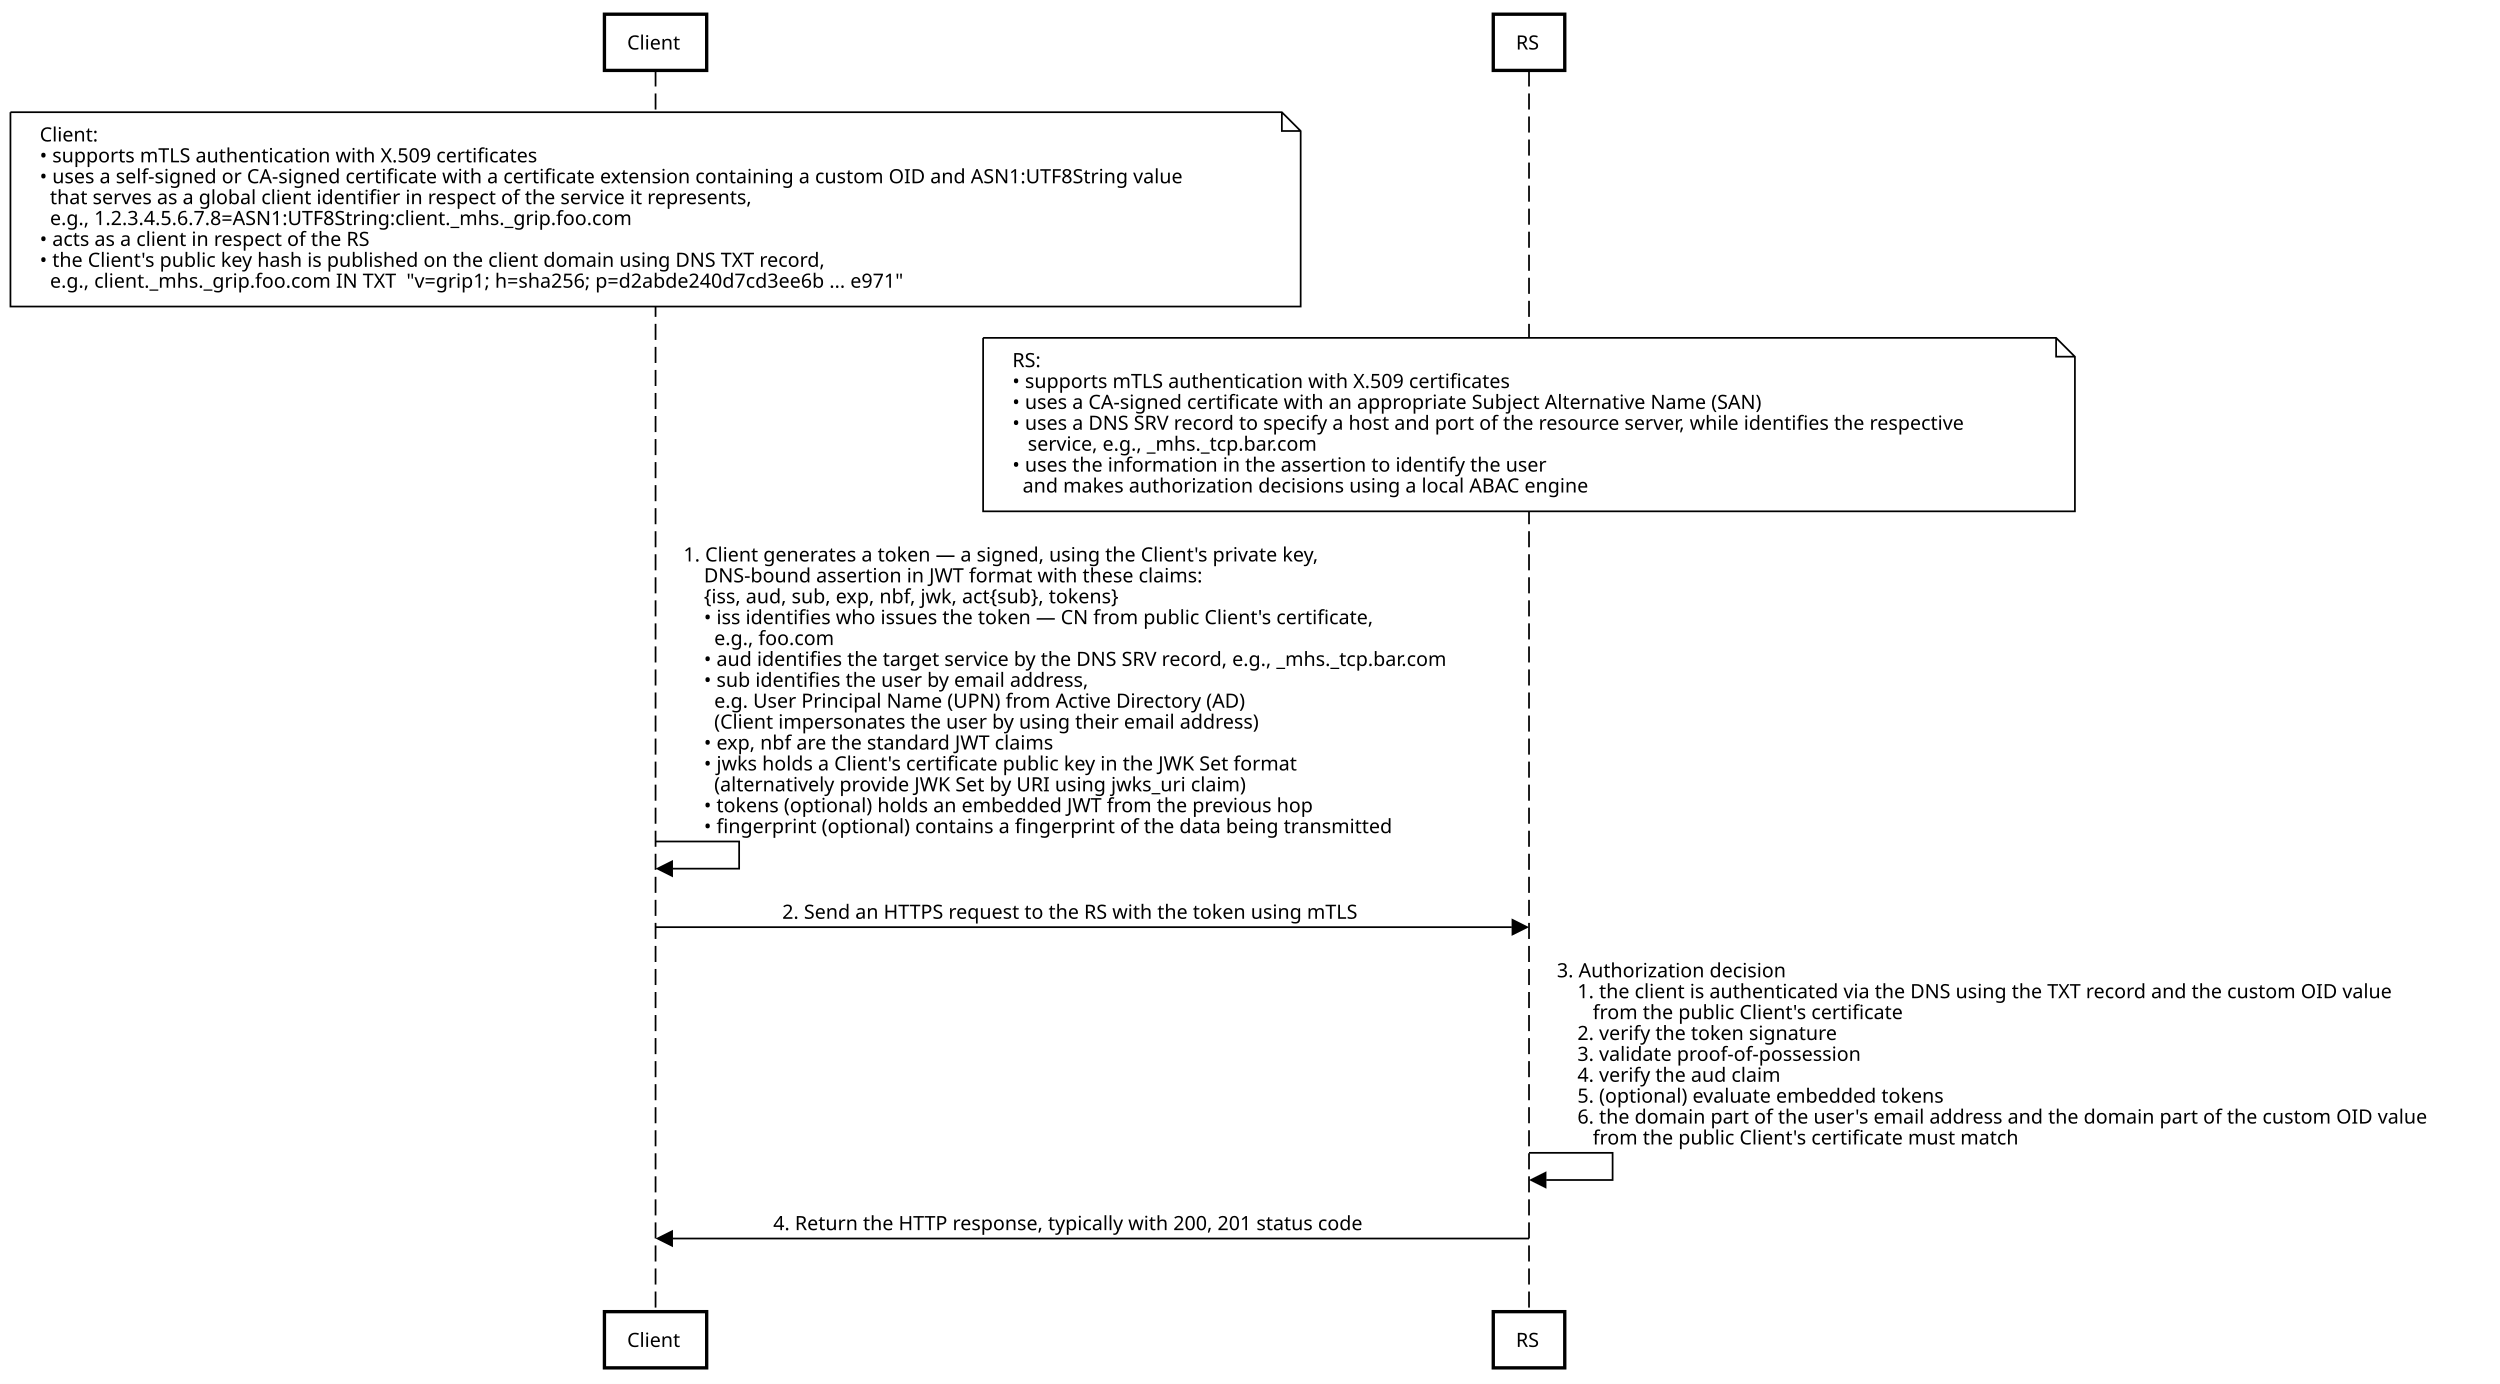
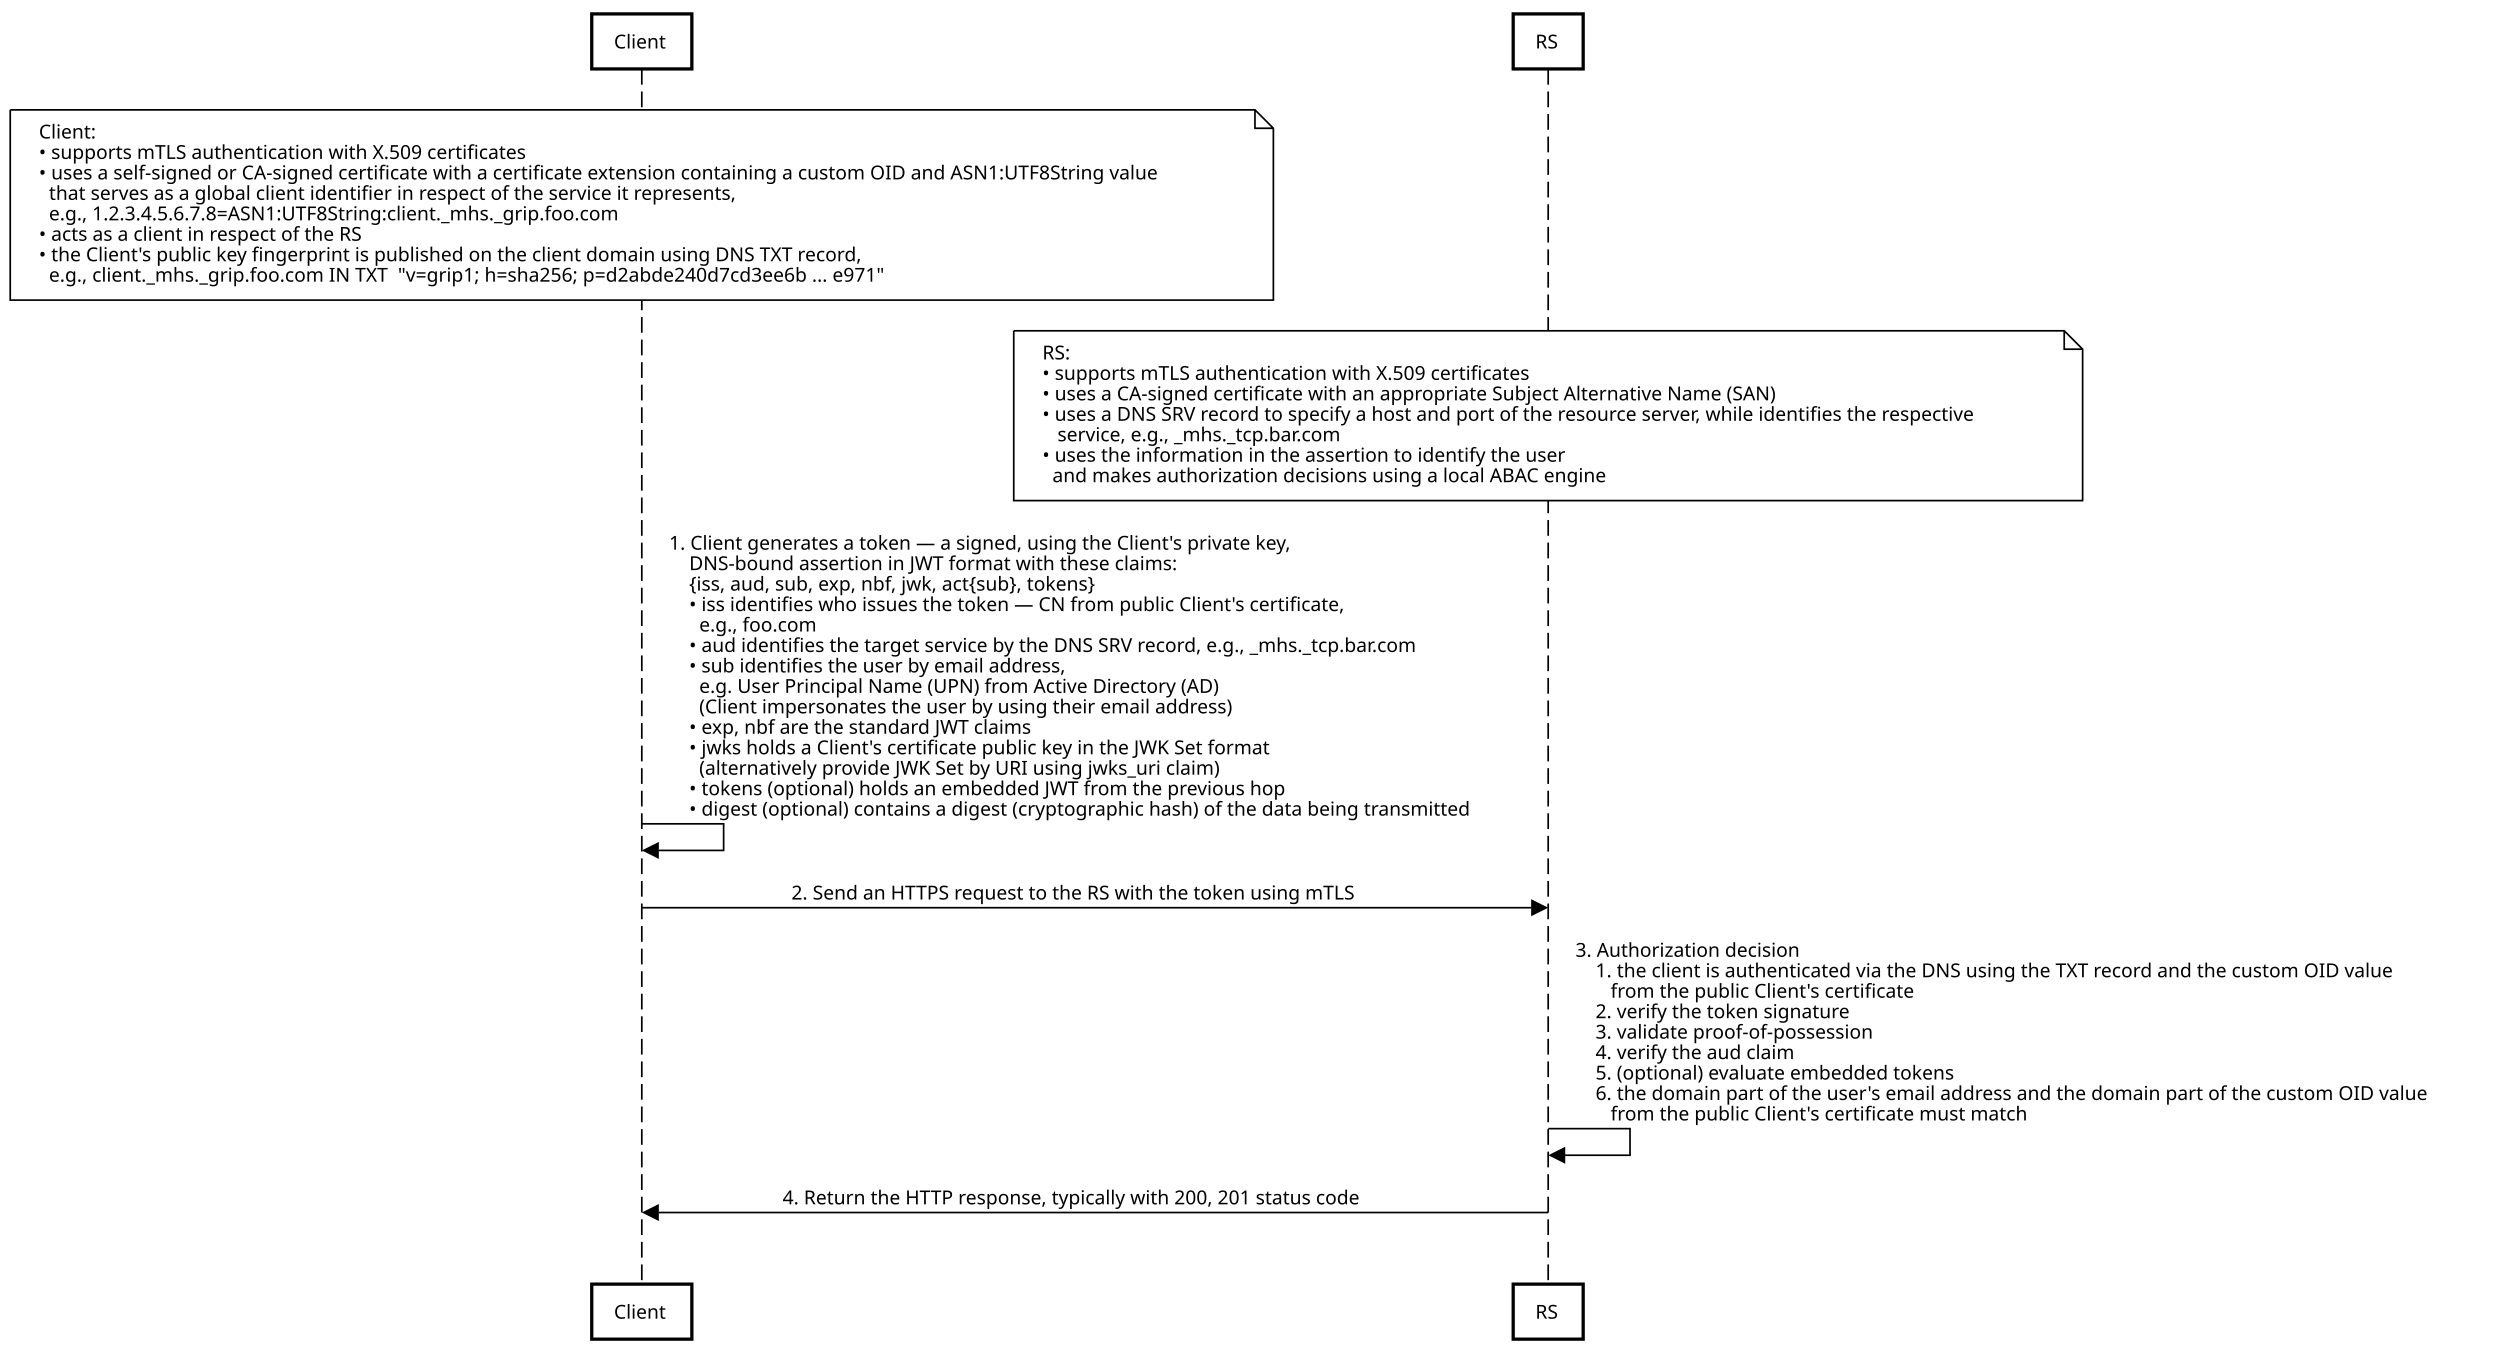
- <svg xmlns="http://www.w3.org/2000/svg" version="1.1" width="1353" height="749">
+ <svg xmlns="http://www.w3.org/2000/svg" version="1.1" width="1382" height="749">
  <defs />
  <g>
    <g />
    <g />
    <g />
    <g />
    <g />
    <g />
    <g />
    <g />
    <g />
    <g />
    <g />
    <g />
    <g />
    <g />
    <g />
    <g />
    <g />
    <g />
    <g />
    <g />
    <g />
    <g />
    <g />
    <g />
    <g />
    <g />
    <g />
    <g />
    <g />
    <g />
    <g />
    <g />
    <g />
    <g />
    <g />
    <g />
    <g />
    <g />
    <g />
    <g />
    <g />
    <g />
    <g>
-       <rect fill="white" stroke="none" x="0" y="0" width="1353" height="749" />
+       <rect fill="white" stroke="none" x="0" y="0" width="1382" height="749" />
    </g>
    <g />
    <g>
      <path fill="none" stroke="black" paint-order="fill stroke markers" d=" M 354.787 38.111 L 354.787 709.865" stroke-miterlimit="10" stroke-width="0.942" stroke-dasharray="8.699,3.77" />
-       <path fill="none" stroke="black" paint-order="fill stroke markers" d=" M 827.504 38.111 L 827.504 709.865" stroke-miterlimit="10" stroke-width="0.942" stroke-dasharray="8.699,3.77" />
+       <path fill="none" stroke="black" paint-order="fill stroke markers" d=" M 855.837 38.111 L 855.837 709.865" stroke-miterlimit="10" stroke-width="0.942" stroke-dasharray="8.699,3.77" />
    </g>
    <g>
      <path fill="none" stroke="none" />
      <g>
        <path fill="white" stroke="black" paint-order="fill stroke markers" d=" M 327.117 7.69 L 382.457 7.69 L 382.457 38.111 L 327.117 38.111 L 327.117 7.69 Z" stroke-miterlimit="10" stroke-width="1.809" stroke-dasharray="" />
      </g>
      <g>
        <text fill="black" stroke="none" font-family="sans-serif" font-size="8pt" font-style="normal" font-weight="normal" text-decoration="normal" x="339.387" y="26.802" text-anchor="start" dominant-baseline="alphabetic" xml:space="preserve">Client</text>
      </g>
      <path fill="none" stroke="none" />
      <g>
-         <path fill="white" stroke="black" paint-order="fill stroke markers" d=" M 808.158 7.69 L 846.849 7.69 L 846.849 38.111 L 808.158 38.111 L 808.158 7.69 Z" stroke-miterlimit="10" stroke-width="1.809" stroke-dasharray="" />
-       </g>
-       <g>
-         <text fill="black" stroke="none" font-family="sans-serif" font-size="8pt" font-style="normal" font-weight="normal" text-decoration="normal" x="820.429" y="26.802" text-anchor="start" dominant-baseline="alphabetic" xml:space="preserve">RS</text>
+         <path fill="white" stroke="black" paint-order="fill stroke markers" d=" M 836.492 7.69 L 875.182 7.69 L 875.182 38.111 L 836.492 38.111 L 836.492 7.69 Z" stroke-miterlimit="10" stroke-width="1.809" stroke-dasharray="" />
+       </g>
+       <g>
+         <text fill="black" stroke="none" font-family="sans-serif" font-size="8pt" font-style="normal" font-weight="normal" text-decoration="normal" x="848.762" y="26.802" text-anchor="start" dominant-baseline="alphabetic" xml:space="preserve">RS</text>
      </g>
      <path fill="none" stroke="none" />
      <g>
        <path fill="white" stroke="black" paint-order="fill stroke markers" d=" M 327.117 709.865 L 382.457 709.865 L 382.457 740.286 L 327.117 740.286 L 327.117 709.865 Z" stroke-miterlimit="10" stroke-width="1.809" stroke-dasharray="" />
      </g>
      <g>
        <text fill="black" stroke="none" font-family="sans-serif" font-size="8pt" font-style="normal" font-weight="normal" text-decoration="normal" x="339.387" y="728.977" text-anchor="start" dominant-baseline="alphabetic" xml:space="preserve">Client</text>
      </g>
      <path fill="none" stroke="none" />
      <g>
-         <path fill="white" stroke="black" paint-order="fill stroke markers" d=" M 808.158 709.865 L 846.849 709.865 L 846.849 740.286 L 808.158 740.286 L 808.158 709.865 Z" stroke-miterlimit="10" stroke-width="1.809" stroke-dasharray="" />
-       </g>
-       <g>
-         <text fill="black" stroke="none" font-family="sans-serif" font-size="8pt" font-style="normal" font-weight="normal" text-decoration="normal" x="820.429" y="728.977" text-anchor="start" dominant-baseline="alphabetic" xml:space="preserve">RS</text>
+         <path fill="white" stroke="black" paint-order="fill stroke markers" d=" M 836.492 709.865 L 875.182 709.865 L 875.182 740.286 L 836.492 740.286 L 836.492 709.865 Z" stroke-miterlimit="10" stroke-width="1.809" stroke-dasharray="" />
+       </g>
+       <g>
+         <text fill="black" stroke="none" font-family="sans-serif" font-size="8pt" font-style="normal" font-weight="normal" text-decoration="normal" x="848.762" y="728.977" text-anchor="start" dominant-baseline="alphabetic" xml:space="preserve">RS</text>
      </g>
    </g>
    <g>
      <path fill="white" stroke="black" paint-order="fill stroke markers" d=" M 5.654 60.729 L 693.742 60.729 L 703.92 70.907 L 703.92 165.903 L 5.654 165.903 L 5.654 60.729 M 693.742 60.729 L 693.742 70.907 L 703.92 70.907" stroke-miterlimit="10" stroke-width="0.942" stroke-dasharray="" />
      <g>
        <text fill="black" stroke="none" font-family="sans-serif" font-size="8pt" font-style="normal" font-weight="normal" text-decoration="normal" x="21.487" y="76.562" text-anchor="start" dominant-baseline="alphabetic" xml:space="preserve">Client:</text>
        <text fill="black" stroke="none" font-family="sans-serif" font-size="8pt" font-style="normal" font-weight="normal" text-decoration="normal" x="21.487" y="87.871" text-anchor="start" dominant-baseline="alphabetic" xml:space="preserve">• supports mTLS authentication with X.509 certificates</text>
        <text fill="black" stroke="none" font-family="sans-serif" font-size="8pt" font-style="normal" font-weight="normal" text-decoration="normal" x="21.487" y="99.18" text-anchor="start" dominant-baseline="alphabetic" xml:space="preserve">• uses a self-signed or CA-signed certificate with a certificate extension containing a custom OID and ASN1:UTF8String value</text>
        <text fill="black" stroke="none" font-family="sans-serif" font-size="8pt" font-style="normal" font-weight="normal" text-decoration="normal" x="21.487" y="110.489" text-anchor="start" dominant-baseline="alphabetic" xml:space="preserve">  that serves as a global client identifier in respect of the service it represents,</text>
        <text fill="black" stroke="none" font-family="sans-serif" font-size="8pt" font-style="normal" font-weight="normal" text-decoration="normal" x="21.487" y="121.798" text-anchor="start" dominant-baseline="alphabetic" xml:space="preserve">  e.g., 1.2.3.4.5.6.7.8=ASN1:UTF8String:client._mhs._grip.foo.com</text>
        <text fill="black" stroke="none" font-family="sans-serif" font-size="8pt" font-style="normal" font-weight="normal" text-decoration="normal" x="21.487" y="133.107" text-anchor="start" dominant-baseline="alphabetic" xml:space="preserve">• acts as a client in respect of the RS</text>
-         <text fill="black" stroke="none" font-family="sans-serif" font-size="8pt" font-style="normal" font-weight="normal" text-decoration="normal" x="21.487" y="144.416" text-anchor="start" dominant-baseline="alphabetic" xml:space="preserve">• the Client's public key hash is published on the client domain using DNS TXT record,</text>
+         <text fill="black" stroke="none" font-family="sans-serif" font-size="8pt" font-style="normal" font-weight="normal" text-decoration="normal" x="21.487" y="144.416" text-anchor="start" dominant-baseline="alphabetic" xml:space="preserve">• the Client's public key fingerprint is published on the client domain using DNS TXT record,</text>
        <text fill="black" stroke="none" font-family="sans-serif" font-size="8pt" font-style="normal" font-weight="normal" text-decoration="normal" x="21.487" y="155.725" text-anchor="start" dominant-baseline="alphabetic" xml:space="preserve">  e.g., client._mhs._grip.foo.com IN TXT  "v=grip1; h=sha256; p=d2abde240d7cd3ee6b ... e971"</text>
      </g>
-       <path fill="white" stroke="black" paint-order="fill stroke markers" d=" M 532.063 182.866 L 1112.766 182.866 L 1122.944 193.044 L 1122.944 276.731 L 532.063 276.731 L 532.063 182.866 M 1112.766 182.866 L 1112.766 193.044 L 1122.944 193.044" stroke-miterlimit="10" stroke-width="0.942" stroke-dasharray="" />
-       <g>
-         <text fill="black" stroke="none" font-family="sans-serif" font-size="8pt" font-style="normal" font-weight="normal" text-decoration="normal" x="547.895" y="198.699" text-anchor="start" dominant-baseline="alphabetic" xml:space="preserve">RS:</text>
-         <text fill="black" stroke="none" font-family="sans-serif" font-size="8pt" font-style="normal" font-weight="normal" text-decoration="normal" x="547.895" y="210.008" text-anchor="start" dominant-baseline="alphabetic" xml:space="preserve">• supports mTLS authentication with X.509 certificates</text>
-         <text fill="black" stroke="none" font-family="sans-serif" font-size="8pt" font-style="normal" font-weight="normal" text-decoration="normal" x="547.895" y="221.317" text-anchor="start" dominant-baseline="alphabetic" xml:space="preserve">• uses a CA-signed certificate with an appropriate Subject Alternative Name (SAN)</text>
-         <text fill="black" stroke="none" font-family="sans-serif" font-size="8pt" font-style="normal" font-weight="normal" text-decoration="normal" x="547.895" y="232.626" text-anchor="start" dominant-baseline="alphabetic" xml:space="preserve">• uses a DNS SRV record to specify a host and port of the resource server, while identifies the respective</text>
-         <text fill="black" stroke="none" font-family="sans-serif" font-size="8pt" font-style="normal" font-weight="normal" text-decoration="normal" x="547.895" y="243.935" text-anchor="start" dominant-baseline="alphabetic" xml:space="preserve">   service, e.g., _mhs._tcp.bar.com</text>
-         <text fill="black" stroke="none" font-family="sans-serif" font-size="8pt" font-style="normal" font-weight="normal" text-decoration="normal" x="547.895" y="255.244" text-anchor="start" dominant-baseline="alphabetic" xml:space="preserve">• uses the information in the assertion to identify the user</text>
-         <text fill="black" stroke="none" font-family="sans-serif" font-size="8pt" font-style="normal" font-weight="normal" text-decoration="normal" x="547.895" y="266.553" text-anchor="start" dominant-baseline="alphabetic" xml:space="preserve">  and makes authorization decisions using a local ABAC engine</text>
+       <path fill="white" stroke="black" paint-order="fill stroke markers" d=" M 560.396 182.866 L 1141.1 182.866 L 1151.278 193.044 L 1151.278 276.731 L 560.396 276.731 L 560.396 182.866 M 1141.1 182.866 L 1141.1 193.044 L 1151.278 193.044" stroke-miterlimit="10" stroke-width="0.942" stroke-dasharray="" />
+       <g>
+         <text fill="black" stroke="none" font-family="sans-serif" font-size="8pt" font-style="normal" font-weight="normal" text-decoration="normal" x="576.229" y="198.699" text-anchor="start" dominant-baseline="alphabetic" xml:space="preserve">RS:</text>
+         <text fill="black" stroke="none" font-family="sans-serif" font-size="8pt" font-style="normal" font-weight="normal" text-decoration="normal" x="576.229" y="210.008" text-anchor="start" dominant-baseline="alphabetic" xml:space="preserve">• supports mTLS authentication with X.509 certificates</text>
+         <text fill="black" stroke="none" font-family="sans-serif" font-size="8pt" font-style="normal" font-weight="normal" text-decoration="normal" x="576.229" y="221.317" text-anchor="start" dominant-baseline="alphabetic" xml:space="preserve">• uses a CA-signed certificate with an appropriate Subject Alternative Name (SAN)</text>
+         <text fill="black" stroke="none" font-family="sans-serif" font-size="8pt" font-style="normal" font-weight="normal" text-decoration="normal" x="576.229" y="232.626" text-anchor="start" dominant-baseline="alphabetic" xml:space="preserve">• uses a DNS SRV record to specify a host and port of the resource server, while identifies the respective</text>
+         <text fill="black" stroke="none" font-family="sans-serif" font-size="8pt" font-style="normal" font-weight="normal" text-decoration="normal" x="576.229" y="243.935" text-anchor="start" dominant-baseline="alphabetic" xml:space="preserve">   service, e.g., _mhs._tcp.bar.com</text>
+         <text fill="black" stroke="none" font-family="sans-serif" font-size="8pt" font-style="normal" font-weight="normal" text-decoration="normal" x="576.229" y="255.244" text-anchor="start" dominant-baseline="alphabetic" xml:space="preserve">• uses the information in the assertion to identify the user</text>
+         <text fill="black" stroke="none" font-family="sans-serif" font-size="8pt" font-style="normal" font-weight="normal" text-decoration="normal" x="576.229" y="266.553" text-anchor="start" dominant-baseline="alphabetic" xml:space="preserve">  and makes authorization decisions using a local ABAC engine</text>
      </g>
      <g>
        <g>
          <rect fill="white" stroke="none" x="368.169" y="293.694" width="375.926" height="14.702" />
        </g>
        <g>
          <rect fill="white" stroke="none" x="368.169" y="305.003" width="305.043" height="14.702" />
        </g>
        <g>
          <rect fill="white" stroke="none" x="368.169" y="316.312" width="269.859" height="14.702" />
        </g>
        <g>
          <rect fill="white" stroke="none" x="368.169" y="327.621" width="408.009" height="14.702" />
        </g>
        <g>
          <rect fill="white" stroke="none" x="368.169" y="338.93" width="93.226" height="14.702" />
        </g>
        <g>
          <rect fill="white" stroke="none" x="368.169" y="350.239" width="455.376" height="14.702" />
        </g>
        <g>
          <rect fill="white" stroke="none" x="368.169" y="361.548" width="243.109" height="14.702" />
        </g>
        <g>
          <rect fill="white" stroke="none" x="368.169" y="372.857" width="332.759" height="14.702" />
        </g>
        <g>
          <rect fill="white" stroke="none" x="368.169" y="384.166" width="340.843" height="14.702" />
        </g>
        <g>
          <rect fill="white" stroke="none" x="368.169" y="395.475" width="223.126" height="14.702" />
        </g>
        <g>
          <rect fill="white" stroke="none" x="368.169" y="406.784" width="366.559" height="14.702" />
        </g>
        <g>
          <rect fill="white" stroke="none" x="368.169" y="418.093" width="335.459" height="14.702" />
        </g>
        <g>
          <rect fill="white" stroke="none" x="368.169" y="429.402" width="370.476" height="14.702" />
        </g>
        <g>
-           <rect fill="white" stroke="none" x="368.169" y="440.711" width="415.959" height="14.702" />
+           <rect fill="white" stroke="none" x="368.169" y="440.711" width="483.709" height="14.702" />
        </g>
        <text fill="black" stroke="none" font-family="sans-serif" font-size="8pt" font-style="normal" font-weight="normal" text-decoration="normal" x="369.866" y="303.872" text-anchor="start" dominant-baseline="alphabetic" xml:space="preserve">1. Client generates a token — a signed, using the Client's private key,</text>
        <text fill="black" stroke="none" font-family="sans-serif" font-size="8pt" font-style="normal" font-weight="normal" text-decoration="normal" x="369.866" y="315.181" text-anchor="start" dominant-baseline="alphabetic" xml:space="preserve">    DNS-bound assertion in JWT format with these claims:</text>
        <text fill="black" stroke="none" font-family="sans-serif" font-size="8pt" font-style="normal" font-weight="normal" text-decoration="normal" x="369.866" y="326.49" text-anchor="start" dominant-baseline="alphabetic" xml:space="preserve">    {iss, aud, sub, exp, nbf, jwk, act{sub}, tokens}</text>
        <text fill="black" stroke="none" font-family="sans-serif" font-size="8pt" font-style="normal" font-weight="normal" text-decoration="normal" x="369.866" y="337.799" text-anchor="start" dominant-baseline="alphabetic" xml:space="preserve">    • iss identifies who issues the token — CN from public Client's certificate,</text>
        <text fill="black" stroke="none" font-family="sans-serif" font-size="8pt" font-style="normal" font-weight="normal" text-decoration="normal" x="369.866" y="349.108" text-anchor="start" dominant-baseline="alphabetic" xml:space="preserve">      e.g., foo.com</text>
        <text fill="black" stroke="none" font-family="sans-serif" font-size="8pt" font-style="normal" font-weight="normal" text-decoration="normal" x="369.866" y="360.417" text-anchor="start" dominant-baseline="alphabetic" xml:space="preserve">    • aud identifies the target service by the DNS SRV record, e.g., _mhs._tcp.bar.com</text>
        <text fill="black" stroke="none" font-family="sans-serif" font-size="8pt" font-style="normal" font-weight="normal" text-decoration="normal" x="369.866" y="371.726" text-anchor="start" dominant-baseline="alphabetic" xml:space="preserve">    • sub identifies the user by email address,</text>
        <text fill="black" stroke="none" font-family="sans-serif" font-size="8pt" font-style="normal" font-weight="normal" text-decoration="normal" x="369.866" y="383.035" text-anchor="start" dominant-baseline="alphabetic" xml:space="preserve">      e.g. User Principal Name (UPN) from Active Directory (AD)</text>
        <text fill="black" stroke="none" font-family="sans-serif" font-size="8pt" font-style="normal" font-weight="normal" text-decoration="normal" x="369.866" y="394.344" text-anchor="start" dominant-baseline="alphabetic" xml:space="preserve">      (Client impersonates the user by using their email address)</text>
        <text fill="black" stroke="none" font-family="sans-serif" font-size="8pt" font-style="normal" font-weight="normal" text-decoration="normal" x="369.866" y="405.653" text-anchor="start" dominant-baseline="alphabetic" xml:space="preserve">    • exp, nbf are the standard JWT claims</text>
        <text fill="black" stroke="none" font-family="sans-serif" font-size="8pt" font-style="normal" font-weight="normal" text-decoration="normal" x="369.866" y="416.962" text-anchor="start" dominant-baseline="alphabetic" xml:space="preserve">    • jwks holds a Client's certificate public key in the JWK Set format</text>
        <text fill="black" stroke="none" font-family="sans-serif" font-size="8pt" font-style="normal" font-weight="normal" text-decoration="normal" x="369.866" y="428.271" text-anchor="start" dominant-baseline="alphabetic" xml:space="preserve">      (alternatively provide JWK Set by URI using jwks_uri claim)</text>
        <text fill="black" stroke="none" font-family="sans-serif" font-size="8pt" font-style="normal" font-weight="normal" text-decoration="normal" x="369.866" y="439.58" text-anchor="start" dominant-baseline="alphabetic" xml:space="preserve">    • tokens (optional) holds an embedded JWT from the previous hop</text>
-         <text fill="black" stroke="none" font-family="sans-serif" font-size="8pt" font-style="normal" font-weight="normal" text-decoration="normal" x="369.866" y="450.889" text-anchor="start" dominant-baseline="alphabetic" xml:space="preserve">    • fingerprint (optional) contains a fingerprint of the data being transmitted</text>
+         <text fill="black" stroke="none" font-family="sans-serif" font-size="8pt" font-style="normal" font-weight="normal" text-decoration="normal" x="369.866" y="450.889" text-anchor="start" dominant-baseline="alphabetic" xml:space="preserve">    • digest (optional) contains a digest (cryptographic hash) of the data being transmitted</text>
      </g>
      <g>
        <path fill="none" stroke="black" paint-order="fill stroke markers" d=" M 354.787 455.413 L 400.023 455.413 L 400.023 470.115 L 364.098 470.115" stroke-miterlimit="10" stroke-width="0.942" stroke-dasharray="" />
        <g transform="translate(354.7871,470.1146) translate(-354.7871,-470.1146)">
          <path fill="black" stroke="none" paint-order="stroke fill markers" d=" M 364.211 465.403 L 354.787 470.115 L 364.211 474.827 Z" />
        </g>
      </g>
      <g>
        <g>
-           <rect fill="white" stroke="none" x="421.624" y="487.078" width="339.043" height="14.702" />
-         </g>
-         <text fill="black" stroke="none" font-family="sans-serif" font-size="8pt" font-style="normal" font-weight="normal" text-decoration="normal" x="423.32" y="497.256" text-anchor="start" dominant-baseline="alphabetic" xml:space="preserve">2. Send an HTTPS request to the RS with the token using mTLS</text>
-       </g>
-       <g>
-         <path fill="none" stroke="black" paint-order="fill stroke markers" d=" M 354.787 501.78 L 818.192 501.78" stroke-miterlimit="10" stroke-width="0.942" stroke-dasharray="" />
-         <g transform="translate(827.5035,501.7797) translate(-827.5035,-501.7797)">
-           <path fill="black" stroke="none" paint-order="stroke fill markers" d=" M 818.079 497.068 L 827.504 501.78 L 818.079 506.492 Z" />
-         </g>
-       </g>
-       <g>
-         <g>
-           <rect fill="white" stroke="none" x="840.886" y="518.743" width="135.443" height="14.702" />
-         </g>
-         <g>
-           <rect fill="white" stroke="none" x="840.886" y="530.052" width="492.743" height="14.702" />
-         </g>
-         <g>
-           <rect fill="white" stroke="none" x="840.886" y="541.361" width="207.793" height="14.702" />
-         </g>
-         <g>
-           <rect fill="white" stroke="none" x="840.886" y="552.67" width="167.993" height="14.702" />
-         </g>
-         <g>
-           <rect fill="white" stroke="none" x="840.886" y="563.979" width="179.409" height="14.702" />
-         </g>
-         <g>
-           <rect fill="white" stroke="none" x="840.886" y="575.288" width="136.759" height="14.702" />
-         </g>
-         <g>
-           <rect fill="white" stroke="none" x="840.886" y="586.597" width="230.659" height="14.702" />
-         </g>
-         <g>
-           <rect fill="white" stroke="none" x="840.886" y="597.906" width="509.126" height="14.702" />
-         </g>
-         <g>
-           <rect fill="white" stroke="none" x="840.886" y="609.215" width="275.043" height="14.702" />
-         </g>
-         <text fill="black" stroke="none" font-family="sans-serif" font-size="8pt" font-style="normal" font-weight="normal" text-decoration="normal" x="842.582" y="528.921" text-anchor="start" dominant-baseline="alphabetic" xml:space="preserve">3. Authorization decision</text>
-         <text fill="black" stroke="none" font-family="sans-serif" font-size="8pt" font-style="normal" font-weight="normal" text-decoration="normal" x="842.582" y="540.23" text-anchor="start" dominant-baseline="alphabetic" xml:space="preserve">    1. the client is authenticated via the DNS using the TXT record and the custom OID value</text>
-         <text fill="black" stroke="none" font-family="sans-serif" font-size="8pt" font-style="normal" font-weight="normal" text-decoration="normal" x="842.582" y="551.539" text-anchor="start" dominant-baseline="alphabetic" xml:space="preserve">       from the public Client's certificate</text>
-         <text fill="black" stroke="none" font-family="sans-serif" font-size="8pt" font-style="normal" font-weight="normal" text-decoration="normal" x="842.582" y="562.848" text-anchor="start" dominant-baseline="alphabetic" xml:space="preserve">    2. verify the token signature</text>
-         <text fill="black" stroke="none" font-family="sans-serif" font-size="8pt" font-style="normal" font-weight="normal" text-decoration="normal" x="842.582" y="574.157" text-anchor="start" dominant-baseline="alphabetic" xml:space="preserve">    3. validate proof-of-possession</text>
-         <text fill="black" stroke="none" font-family="sans-serif" font-size="8pt" font-style="normal" font-weight="normal" text-decoration="normal" x="842.582" y="585.466" text-anchor="start" dominant-baseline="alphabetic" xml:space="preserve">    4. verify the aud claim</text>
-         <text fill="black" stroke="none" font-family="sans-serif" font-size="8pt" font-style="normal" font-weight="normal" text-decoration="normal" x="842.582" y="596.775" text-anchor="start" dominant-baseline="alphabetic" xml:space="preserve">    5. (optional) evaluate embedded tokens</text>
-         <text fill="black" stroke="none" font-family="sans-serif" font-size="8pt" font-style="normal" font-weight="normal" text-decoration="normal" x="842.582" y="608.084" text-anchor="start" dominant-baseline="alphabetic" xml:space="preserve">    6. the domain part of the user's email address and the domain part of the custom OID value</text>
-         <text fill="black" stroke="none" font-family="sans-serif" font-size="8pt" font-style="normal" font-weight="normal" text-decoration="normal" x="842.582" y="619.393" text-anchor="start" dominant-baseline="alphabetic" xml:space="preserve">       from the public Client's certificate must match</text>
-       </g>
-       <g>
-         <path fill="none" stroke="black" paint-order="fill stroke markers" d=" M 827.504 623.917 L 872.739 623.917 L 872.739 638.618 L 836.815 638.618" stroke-miterlimit="10" stroke-width="0.942" stroke-dasharray="" />
-         <g transform="translate(827.5035,638.6185) translate(-827.5035,-638.6185)">
-           <path fill="black" stroke="none" paint-order="stroke fill markers" d=" M 836.928 633.906 L 827.504 638.618 L 836.928 643.331 Z" />
-         </g>
-       </g>
-       <g>
-         <g>
-           <rect fill="white" stroke="none" x="416.757" y="655.582" width="348.776" height="14.702" />
-         </g>
-         <text fill="black" stroke="none" font-family="sans-serif" font-size="8pt" font-style="normal" font-weight="normal" text-decoration="normal" x="418.454" y="665.76" text-anchor="start" dominant-baseline="alphabetic" xml:space="preserve">4. Return the HTTP response, typically with 200, 201 status code</text>
-       </g>
-       <g>
-         <path fill="none" stroke="black" paint-order="fill stroke markers" d=" M 827.504 670.284 L 364.098 670.284" stroke-miterlimit="10" stroke-width="0.942" stroke-dasharray="" />
+           <rect fill="white" stroke="none" x="435.791" y="487.078" width="339.043" height="14.702" />
+         </g>
+         <text fill="black" stroke="none" font-family="sans-serif" font-size="8pt" font-style="normal" font-weight="normal" text-decoration="normal" x="437.487" y="497.256" text-anchor="start" dominant-baseline="alphabetic" xml:space="preserve">2. Send an HTTPS request to the RS with the token using mTLS</text>
+       </g>
+       <g>
+         <path fill="none" stroke="black" paint-order="fill stroke markers" d=" M 354.787 501.78 L 846.526 501.78" stroke-miterlimit="10" stroke-width="0.942" stroke-dasharray="" />
+         <g transform="translate(855.8369,501.7797) translate(-855.8369,-501.7797)">
+           <path fill="black" stroke="none" paint-order="stroke fill markers" d=" M 846.413 497.068 L 855.837 501.78 L 846.413 506.492 Z" />
+         </g>
+       </g>
+       <g>
+         <g>
+           <rect fill="white" stroke="none" x="869.219" y="518.743" width="135.443" height="14.702" />
+         </g>
+         <g>
+           <rect fill="white" stroke="none" x="869.219" y="530.052" width="492.743" height="14.702" />
+         </g>
+         <g>
+           <rect fill="white" stroke="none" x="869.219" y="541.361" width="207.793" height="14.702" />
+         </g>
+         <g>
+           <rect fill="white" stroke="none" x="869.219" y="552.67" width="167.993" height="14.702" />
+         </g>
+         <g>
+           <rect fill="white" stroke="none" x="869.219" y="563.979" width="179.409" height="14.702" />
+         </g>
+         <g>
+           <rect fill="white" stroke="none" x="869.219" y="575.288" width="136.759" height="14.702" />
+         </g>
+         <g>
+           <rect fill="white" stroke="none" x="869.219" y="586.597" width="230.659" height="14.702" />
+         </g>
+         <g>
+           <rect fill="white" stroke="none" x="869.219" y="597.906" width="509.126" height="14.702" />
+         </g>
+         <g>
+           <rect fill="white" stroke="none" x="869.219" y="609.215" width="275.043" height="14.702" />
+         </g>
+         <text fill="black" stroke="none" font-family="sans-serif" font-size="8pt" font-style="normal" font-weight="normal" text-decoration="normal" x="870.916" y="528.921" text-anchor="start" dominant-baseline="alphabetic" xml:space="preserve">3. Authorization decision</text>
+         <text fill="black" stroke="none" font-family="sans-serif" font-size="8pt" font-style="normal" font-weight="normal" text-decoration="normal" x="870.916" y="540.23" text-anchor="start" dominant-baseline="alphabetic" xml:space="preserve">    1. the client is authenticated via the DNS using the TXT record and the custom OID value</text>
+         <text fill="black" stroke="none" font-family="sans-serif" font-size="8pt" font-style="normal" font-weight="normal" text-decoration="normal" x="870.916" y="551.539" text-anchor="start" dominant-baseline="alphabetic" xml:space="preserve">       from the public Client's certificate</text>
+         <text fill="black" stroke="none" font-family="sans-serif" font-size="8pt" font-style="normal" font-weight="normal" text-decoration="normal" x="870.916" y="562.848" text-anchor="start" dominant-baseline="alphabetic" xml:space="preserve">    2. verify the token signature</text>
+         <text fill="black" stroke="none" font-family="sans-serif" font-size="8pt" font-style="normal" font-weight="normal" text-decoration="normal" x="870.916" y="574.157" text-anchor="start" dominant-baseline="alphabetic" xml:space="preserve">    3. validate proof-of-possession</text>
+         <text fill="black" stroke="none" font-family="sans-serif" font-size="8pt" font-style="normal" font-weight="normal" text-decoration="normal" x="870.916" y="585.466" text-anchor="start" dominant-baseline="alphabetic" xml:space="preserve">    4. verify the aud claim</text>
+         <text fill="black" stroke="none" font-family="sans-serif" font-size="8pt" font-style="normal" font-weight="normal" text-decoration="normal" x="870.916" y="596.775" text-anchor="start" dominant-baseline="alphabetic" xml:space="preserve">    5. (optional) evaluate embedded tokens</text>
+         <text fill="black" stroke="none" font-family="sans-serif" font-size="8pt" font-style="normal" font-weight="normal" text-decoration="normal" x="870.916" y="608.084" text-anchor="start" dominant-baseline="alphabetic" xml:space="preserve">    6. the domain part of the user's email address and the domain part of the custom OID value</text>
+         <text fill="black" stroke="none" font-family="sans-serif" font-size="8pt" font-style="normal" font-weight="normal" text-decoration="normal" x="870.916" y="619.393" text-anchor="start" dominant-baseline="alphabetic" xml:space="preserve">       from the public Client's certificate must match</text>
+       </g>
+       <g>
+         <path fill="none" stroke="black" paint-order="fill stroke markers" d=" M 855.837 623.917 L 901.073 623.917 L 901.073 638.618 L 865.148 638.618" stroke-miterlimit="10" stroke-width="0.942" stroke-dasharray="" />
+         <g transform="translate(855.8369,638.6185) translate(-855.8369,-638.6185)">
+           <path fill="black" stroke="none" paint-order="stroke fill markers" d=" M 865.261 633.906 L 855.837 638.618 L 865.261 643.331 Z" />
+         </g>
+       </g>
+       <g>
+         <g>
+           <rect fill="white" stroke="none" x="430.924" y="655.582" width="348.776" height="14.702" />
+         </g>
+         <text fill="black" stroke="none" font-family="sans-serif" font-size="8pt" font-style="normal" font-weight="normal" text-decoration="normal" x="432.62" y="665.76" text-anchor="start" dominant-baseline="alphabetic" xml:space="preserve">4. Return the HTTP response, typically with 200, 201 status code</text>
+       </g>
+       <g>
+         <path fill="none" stroke="black" paint-order="fill stroke markers" d=" M 855.837 670.284 L 364.098 670.284" stroke-miterlimit="10" stroke-width="0.942" stroke-dasharray="" />
        <g transform="translate(354.7871,670.2837) translate(-354.7871,-670.2837)">
          <path fill="black" stroke="none" paint-order="stroke fill markers" d=" M 364.211 665.572 L 354.787 670.284 L 364.211 674.996 Z" />
        </g>
      </g>
    </g>
  </g>
</svg>
